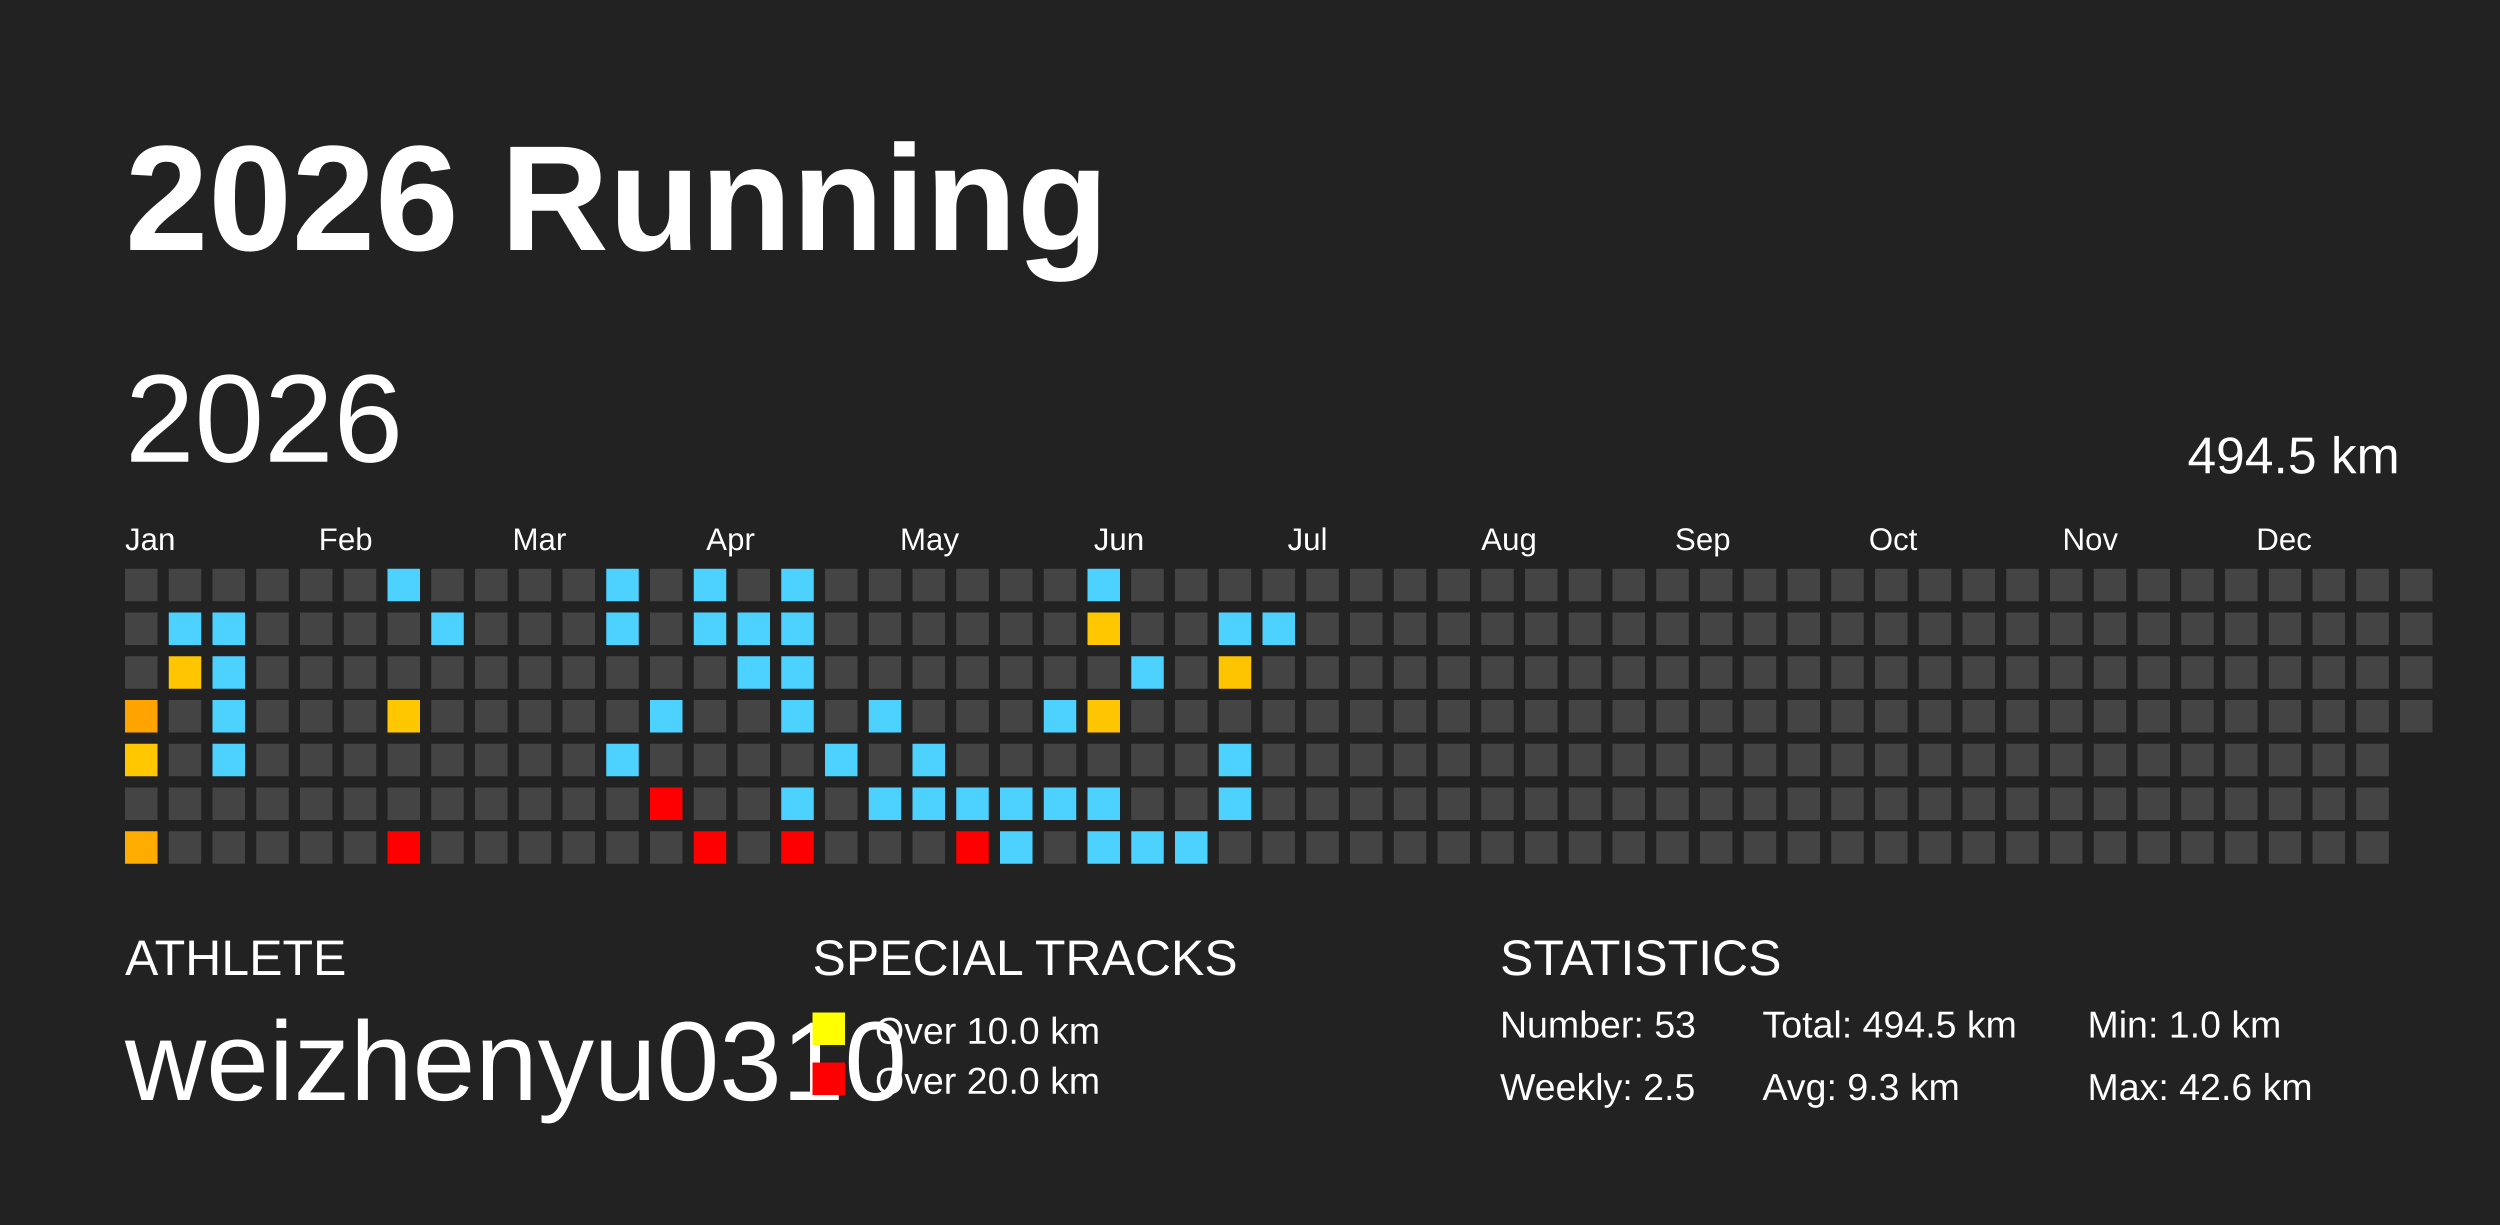
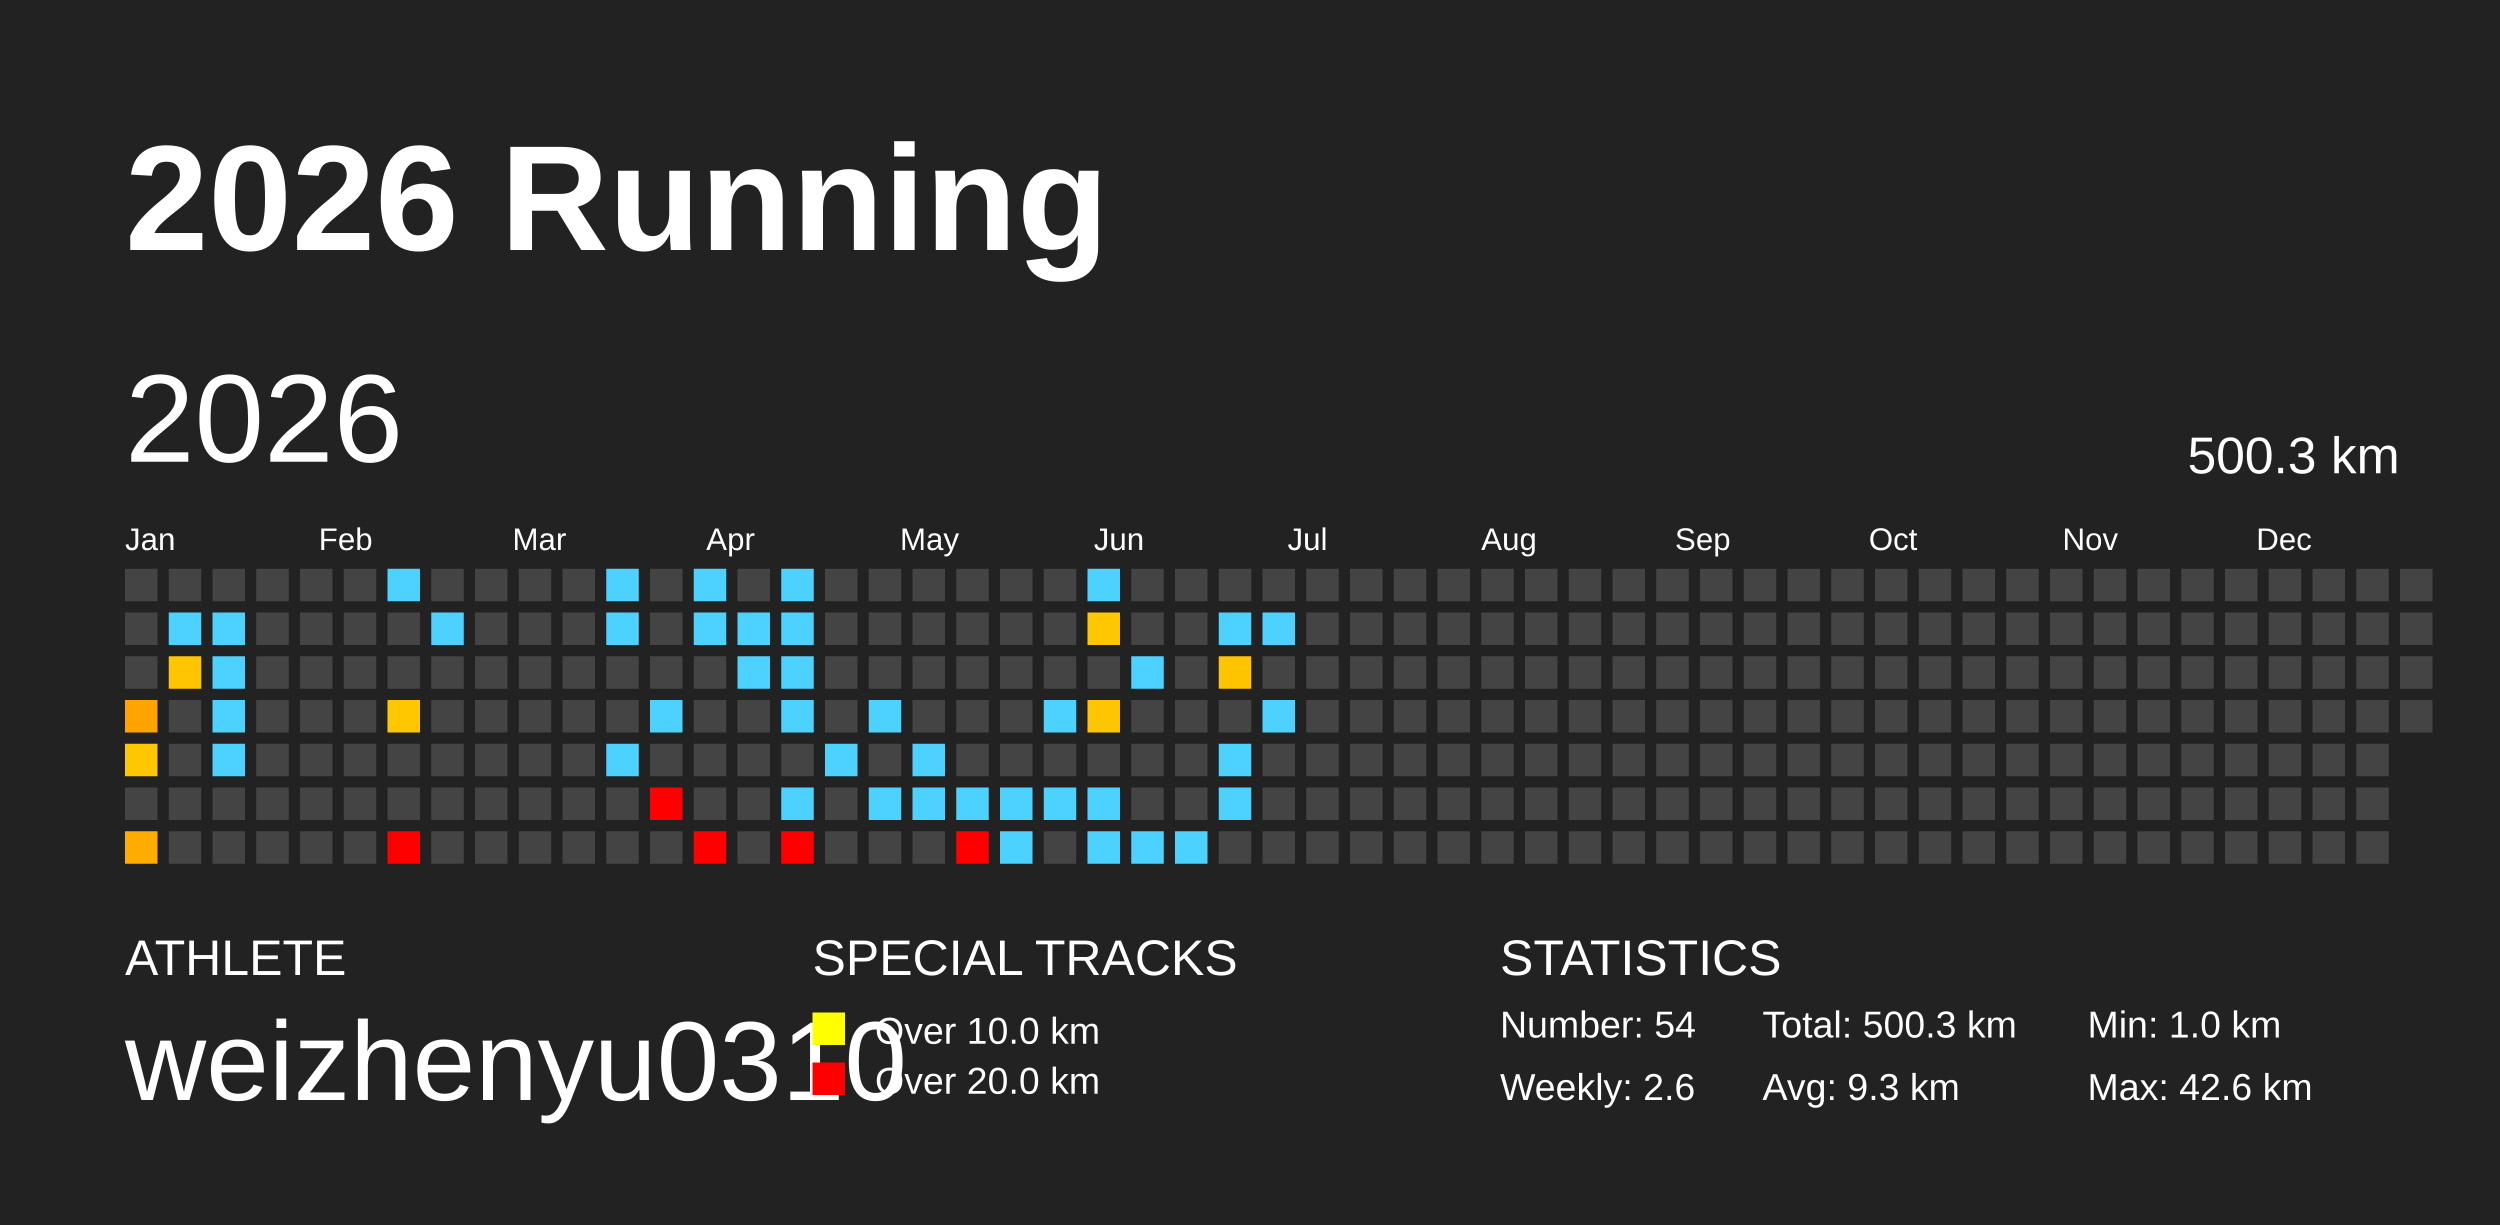
<svg xmlns="http://www.w3.org/2000/svg" baseProfile="full" height="98mm" version="1.1" viewBox="0,0,200,98" width="200mm">
  <defs />
  <rect fill="#222222" height="98" width="200" x="0" y="0" />
  <text fill="#FFFFFF" style="font-size:12px; font-family:Arial; font-weight:bold;" x="10" y="20">2026 Running</text>
  <text fill="#FFFFFF" style="font-size:4px; font-family:Arial" x="10" y="78">ATHLETE</text>
  <text fill="#FFFFFF" style="font-size:9px; font-family:Arial" x="10" y="88">weizhenyu0310</text>
  <text fill="#FFFFFF" style="font-size:4px; font-family:Arial" x="65" y="78">SPECIAL TRACKS</text>
  <rect fill="yellow" height="2.6" width="2.6" x="65" y="81" />
  <text fill="#FFFFFF" style="font-size:3px; font-family:Arial" x="70" y="83.5">Over 10.0 km</text>
  <rect fill="red" height="2.6" width="2.6" x="65" y="85" />
  <text fill="#FFFFFF" style="font-size:3px; font-family:Arial" x="70" y="87.5">Over 20.0 km</text>
  <text fill="#FFFFFF" style="font-size:4px; font-family:Arial" x="120" y="78">STATISTICS</text>
-   <text fill="#FFFFFF" style="font-size:3px; font-family:Arial" x="120" y="83">Number: 53</text>
-   <text fill="#FFFFFF" style="font-size:3px; font-family:Arial" x="120" y="88">Weekly: 2.5</text>
-   <text fill="#FFFFFF" style="font-size:3px; font-family:Arial" x="141" y="83">Total: 494.5 km</text>
+   <text fill="#FFFFFF" style="font-size:3px; font-family:Arial" x="120" y="83">Number: 54</text>
+   <text fill="#FFFFFF" style="font-size:3px; font-family:Arial" x="120" y="88">Weekly: 2.6</text>
+   <text fill="#FFFFFF" style="font-size:3px; font-family:Arial" x="141" y="83">Total: 500.3 km</text>
  <text fill="#FFFFFF" style="font-size:3px; font-family:Arial" x="141" y="88">Avg: 9.3 km</text>
  <text fill="#FFFFFF" style="font-size:3px; font-family:Arial" x="167" y="83">Min: 1.0 km</text>
  <text fill="#FFFFFF" style="font-size:3px; font-family:Arial" x="167" y="88">Max: 42.6 km</text>
  <text dominant-baseline="hanging" fill="#FFFFFF" style="font-size:10.0px; font-family:Arial;" x="10" y="30">2026</text>
-   <text dominant-baseline="hanging" fill="#FFFFFF" style="font-size:4.125px; font-family:Arial;" x="175" y="35">494.5 km</text>
+   <text dominant-baseline="hanging" fill="#FFFFFF" style="font-size:4.125px; font-family:Arial;" x="175" y="35">500.3 km</text>
  <text fill="#FFFFFF" style="font-size:2.5px; font-family:Arial" x="10.0" y="44">Jan</text>
  <text fill="#FFFFFF" style="font-size:2.5px; font-family:Arial" x="25.5" y="44">Feb</text>
  <text fill="#FFFFFF" style="font-size:2.5px; font-family:Arial" x="41.0" y="44">Mar</text>
  <text fill="#FFFFFF" style="font-size:2.5px; font-family:Arial" x="56.5" y="44">Apr</text>
  <text fill="#FFFFFF" style="font-size:2.5px; font-family:Arial" x="72.0" y="44">May</text>
  <text fill="#FFFFFF" style="font-size:2.5px; font-family:Arial" x="87.5" y="44">Jun</text>
  <text fill="#FFFFFF" style="font-size:2.5px; font-family:Arial" x="103.0" y="44">Jul</text>
  <text fill="#FFFFFF" style="font-size:2.5px; font-family:Arial" x="118.5" y="44">Aug</text>
  <text fill="#FFFFFF" style="font-size:2.5px; font-family:Arial" x="134.0" y="44">Sep</text>
  <text fill="#FFFFFF" style="font-size:2.5px; font-family:Arial" x="149.5" y="44">Oct</text>
  <text fill="#FFFFFF" style="font-size:2.5px; font-family:Arial" x="165.0" y="44">Nov</text>
  <text fill="#FFFFFF" style="font-size:2.5px; font-family:Arial" x="180.5" y="44">Dec</text>
  <rect fill="#444444" height="2.6" width="2.6" x="10.0" y="45.5" />
  <rect fill="#444444" height="2.6" width="2.6" x="10.0" y="49.0" />
  <rect fill="#444444" height="2.6" width="2.6" x="10.0" y="52.5" />
  <rect fill="#ffa300" height="2.6" width="2.6" x="10.0" y="56.0" />
  <rect fill="#ffc700" height="2.6" width="2.6" x="10.0" y="59.5" />
  <rect fill="#444444" height="2.6" width="2.6" x="10.0" y="63.0" />
  <rect fill="#ffac00" height="2.6" width="2.6" x="10.0" y="66.5" />
  <rect fill="#444444" height="2.6" width="2.6" x="13.5" y="45.5" />
  <rect fill="#4dd2ff" height="2.6" width="2.6" x="13.5" y="49.0" />
  <rect fill="#ffc600" height="2.6" width="2.6" x="13.5" y="52.5" />
  <rect fill="#444444" height="2.6" width="2.6" x="13.5" y="56.0" />
  <rect fill="#444444" height="2.6" width="2.6" x="13.5" y="59.5" />
  <rect fill="#444444" height="2.6" width="2.6" x="13.5" y="63.0" />
  <rect fill="#444444" height="2.6" width="2.6" x="13.5" y="66.5" />
  <rect fill="#444444" height="2.6" width="2.6" x="17.0" y="45.5" />
  <rect fill="#4dd2ff" height="2.6" width="2.6" x="17.0" y="49.0" />
  <rect fill="#4dd2ff" height="2.6" width="2.6" x="17.0" y="52.5" />
  <rect fill="#4dd2ff" height="2.6" width="2.6" x="17.0" y="56.0" />
  <rect fill="#4dd2ff" height="2.6" width="2.6" x="17.0" y="59.5" />
  <rect fill="#444444" height="2.6" width="2.6" x="17.0" y="63.0" />
  <rect fill="#444444" height="2.6" width="2.6" x="17.0" y="66.5" />
  <rect fill="#444444" height="2.6" width="2.6" x="20.5" y="45.5" />
  <rect fill="#444444" height="2.6" width="2.6" x="20.5" y="49.0" />
  <rect fill="#444444" height="2.6" width="2.6" x="20.5" y="52.5" />
  <rect fill="#444444" height="2.6" width="2.6" x="20.5" y="56.0" />
  <rect fill="#444444" height="2.6" width="2.6" x="20.5" y="59.5" />
  <rect fill="#444444" height="2.6" width="2.6" x="20.5" y="63.0" />
  <rect fill="#444444" height="2.6" width="2.6" x="20.5" y="66.5" />
  <rect fill="#444444" height="2.6" width="2.6" x="24.0" y="45.5" />
  <rect fill="#444444" height="2.6" width="2.6" x="24.0" y="49.0" />
  <rect fill="#444444" height="2.6" width="2.6" x="24.0" y="52.5" />
  <rect fill="#444444" height="2.6" width="2.6" x="24.0" y="56.0" />
  <rect fill="#444444" height="2.6" width="2.6" x="24.0" y="59.5" />
  <rect fill="#444444" height="2.6" width="2.6" x="24.0" y="63.0" />
  <rect fill="#444444" height="2.6" width="2.6" x="24.0" y="66.5" />
  <rect fill="#444444" height="2.6" width="2.6" x="27.5" y="45.5" />
  <rect fill="#444444" height="2.6" width="2.6" x="27.5" y="49.0" />
  <rect fill="#444444" height="2.6" width="2.6" x="27.5" y="52.5" />
  <rect fill="#444444" height="2.6" width="2.6" x="27.5" y="56.0" />
  <rect fill="#444444" height="2.6" width="2.6" x="27.5" y="59.5" />
  <rect fill="#444444" height="2.6" width="2.6" x="27.5" y="63.0" />
  <rect fill="#444444" height="2.6" width="2.6" x="27.5" y="66.5" />
  <rect fill="#4dd2ff" height="2.6" width="2.6" x="31.0" y="45.5" />
  <rect fill="#444444" height="2.6" width="2.6" x="31.0" y="49.0" />
  <rect fill="#444444" height="2.6" width="2.6" x="31.0" y="52.5" />
  <rect fill="#ffc700" height="2.6" width="2.6" x="31.0" y="56.0" />
  <rect fill="#444444" height="2.6" width="2.6" x="31.0" y="59.5" />
  <rect fill="#444444" height="2.6" width="2.6" x="31.0" y="63.0" />
  <rect fill="red" height="2.6" width="2.6" x="31.0" y="66.5" />
  <rect fill="#444444" height="2.6" width="2.6" x="34.5" y="45.5" />
  <rect fill="#4dd2ff" height="2.6" width="2.6" x="34.5" y="49.0" />
  <rect fill="#444444" height="2.6" width="2.6" x="34.5" y="52.5" />
  <rect fill="#444444" height="2.6" width="2.6" x="34.5" y="56.0" />
  <rect fill="#444444" height="2.6" width="2.6" x="34.5" y="59.5" />
  <rect fill="#444444" height="2.6" width="2.6" x="34.5" y="63.0" />
  <rect fill="#444444" height="2.6" width="2.6" x="34.5" y="66.5" />
  <rect fill="#444444" height="2.6" width="2.6" x="38.0" y="45.5" />
  <rect fill="#444444" height="2.6" width="2.6" x="38.0" y="49.0" />
  <rect fill="#444444" height="2.6" width="2.6" x="38.0" y="52.5" />
  <rect fill="#444444" height="2.6" width="2.6" x="38.0" y="56.0" />
  <rect fill="#444444" height="2.6" width="2.6" x="38.0" y="59.5" />
  <rect fill="#444444" height="2.6" width="2.6" x="38.0" y="63.0" />
  <rect fill="#444444" height="2.6" width="2.6" x="38.0" y="66.5" />
  <rect fill="#444444" height="2.6" width="2.6" x="41.5" y="45.5" />
  <rect fill="#444444" height="2.6" width="2.6" x="41.5" y="49.0" />
  <rect fill="#444444" height="2.6" width="2.6" x="41.5" y="52.5" />
  <rect fill="#444444" height="2.6" width="2.6" x="41.5" y="56.0" />
  <rect fill="#444444" height="2.6" width="2.6" x="41.5" y="59.5" />
  <rect fill="#444444" height="2.6" width="2.6" x="41.5" y="63.0" />
  <rect fill="#444444" height="2.6" width="2.6" x="41.5" y="66.5" />
  <rect fill="#444444" height="2.6" width="2.6" x="45.0" y="45.5" />
  <rect fill="#444444" height="2.6" width="2.6" x="45.0" y="49.0" />
  <rect fill="#444444" height="2.6" width="2.6" x="45.0" y="52.5" />
  <rect fill="#444444" height="2.6" width="2.6" x="45.0" y="56.0" />
  <rect fill="#444444" height="2.6" width="2.6" x="45.0" y="59.5" />
  <rect fill="#444444" height="2.6" width="2.6" x="45.0" y="63.0" />
  <rect fill="#444444" height="2.6" width="2.6" x="45.0" y="66.5" />
  <rect fill="#4dd2ff" height="2.6" width="2.6" x="48.5" y="45.5" />
  <rect fill="#4dd2ff" height="2.6" width="2.6" x="48.5" y="49.0" />
  <rect fill="#444444" height="2.6" width="2.6" x="48.5" y="52.5" />
  <rect fill="#444444" height="2.6" width="2.6" x="48.5" y="56.0" />
  <rect fill="#4dd2ff" height="2.6" width="2.6" x="48.5" y="59.5" />
  <rect fill="#444444" height="2.6" width="2.6" x="48.5" y="63.0" />
  <rect fill="#444444" height="2.6" width="2.6" x="48.5" y="66.5" />
  <rect fill="#444444" height="2.6" width="2.6" x="52.0" y="45.5" />
  <rect fill="#444444" height="2.6" width="2.6" x="52.0" y="49.0" />
  <rect fill="#444444" height="2.6" width="2.6" x="52.0" y="52.5" />
  <rect fill="#4dd2ff" height="2.6" width="2.6" x="52.0" y="56.0" />
  <rect fill="#444444" height="2.6" width="2.6" x="52.0" y="59.5" />
  <rect fill="red" height="2.6" width="2.6" x="52.0" y="63.0" />
  <rect fill="#444444" height="2.6" width="2.6" x="52.0" y="66.5" />
  <rect fill="#4dd2ff" height="2.6" width="2.6" x="55.5" y="45.5" />
  <rect fill="#4dd2ff" height="2.6" width="2.6" x="55.5" y="49.0" />
  <rect fill="#444444" height="2.6" width="2.6" x="55.5" y="52.5" />
  <rect fill="#444444" height="2.6" width="2.6" x="55.5" y="56.0" />
  <rect fill="#444444" height="2.6" width="2.6" x="55.5" y="59.5" />
  <rect fill="#444444" height="2.6" width="2.6" x="55.5" y="63.0" />
  <rect fill="red" height="2.6" width="2.6" x="55.5" y="66.5" />
  <rect fill="#444444" height="2.6" width="2.6" x="59.0" y="45.5" />
  <rect fill="#4dd2ff" height="2.6" width="2.6" x="59.0" y="49.0" />
  <rect fill="#4dd2ff" height="2.6" width="2.6" x="59.0" y="52.5" />
  <rect fill="#444444" height="2.6" width="2.6" x="59.0" y="56.0" />
  <rect fill="#444444" height="2.6" width="2.6" x="59.0" y="59.5" />
  <rect fill="#444444" height="2.6" width="2.6" x="59.0" y="63.0" />
  <rect fill="#444444" height="2.6" width="2.6" x="59.0" y="66.5" />
  <rect fill="#4dd2ff" height="2.6" width="2.6" x="62.5" y="45.5" />
  <rect fill="#4dd2ff" height="2.6" width="2.6" x="62.5" y="49.0" />
  <rect fill="#4dd2ff" height="2.6" width="2.6" x="62.5" y="52.5" />
  <rect fill="#4dd2ff" height="2.6" width="2.6" x="62.5" y="56.0" />
  <rect fill="#444444" height="2.6" width="2.6" x="62.5" y="59.5" />
  <rect fill="#4dd2ff" height="2.6" width="2.6" x="62.5" y="63.0" />
  <rect fill="red" height="2.6" width="2.6" x="62.5" y="66.5" />
  <rect fill="#444444" height="2.6" width="2.6" x="66.0" y="45.5" />
  <rect fill="#444444" height="2.6" width="2.6" x="66.0" y="49.0" />
  <rect fill="#444444" height="2.6" width="2.6" x="66.0" y="52.5" />
  <rect fill="#444444" height="2.6" width="2.6" x="66.0" y="56.0" />
  <rect fill="#4dd2ff" height="2.6" width="2.6" x="66.0" y="59.5" />
  <rect fill="#444444" height="2.6" width="2.6" x="66.0" y="63.0" />
  <rect fill="#444444" height="2.6" width="2.6" x="66.0" y="66.5" />
  <rect fill="#444444" height="2.6" width="2.6" x="69.5" y="45.5" />
  <rect fill="#444444" height="2.6" width="2.6" x="69.5" y="49.0" />
  <rect fill="#444444" height="2.6" width="2.6" x="69.5" y="52.5" />
  <rect fill="#4dd2ff" height="2.6" width="2.6" x="69.5" y="56.0" />
  <rect fill="#444444" height="2.6" width="2.6" x="69.5" y="59.5" />
  <rect fill="#4dd2ff" height="2.6" width="2.6" x="69.5" y="63.0" />
  <rect fill="#444444" height="2.6" width="2.6" x="69.5" y="66.5" />
  <rect fill="#444444" height="2.6" width="2.6" x="73.0" y="45.5" />
  <rect fill="#444444" height="2.6" width="2.6" x="73.0" y="49.0" />
  <rect fill="#444444" height="2.6" width="2.6" x="73.0" y="52.5" />
  <rect fill="#444444" height="2.6" width="2.6" x="73.0" y="56.0" />
  <rect fill="#4dd2ff" height="2.6" width="2.6" x="73.0" y="59.5" />
  <rect fill="#4dd2ff" height="2.6" width="2.6" x="73.0" y="63.0" />
  <rect fill="#444444" height="2.6" width="2.6" x="73.0" y="66.5" />
  <rect fill="#444444" height="2.6" width="2.6" x="76.5" y="45.5" />
  <rect fill="#444444" height="2.6" width="2.6" x="76.5" y="49.0" />
  <rect fill="#444444" height="2.6" width="2.6" x="76.5" y="52.5" />
  <rect fill="#444444" height="2.6" width="2.6" x="76.5" y="56.0" />
  <rect fill="#444444" height="2.6" width="2.6" x="76.5" y="59.5" />
  <rect fill="#4dd2ff" height="2.6" width="2.6" x="76.5" y="63.0" />
  <rect fill="red" height="2.6" width="2.6" x="76.5" y="66.5" />
  <rect fill="#444444" height="2.6" width="2.6" x="80.0" y="45.5" />
  <rect fill="#444444" height="2.6" width="2.6" x="80.0" y="49.0" />
  <rect fill="#444444" height="2.6" width="2.6" x="80.0" y="52.5" />
  <rect fill="#444444" height="2.6" width="2.6" x="80.0" y="56.0" />
  <rect fill="#444444" height="2.6" width="2.6" x="80.0" y="59.5" />
  <rect fill="#4dd2ff" height="2.6" width="2.6" x="80.0" y="63.0" />
  <rect fill="#4dd2ff" height="2.6" width="2.6" x="80.0" y="66.5" />
  <rect fill="#444444" height="2.6" width="2.6" x="83.5" y="45.5" />
  <rect fill="#444444" height="2.6" width="2.6" x="83.5" y="49.0" />
  <rect fill="#444444" height="2.6" width="2.6" x="83.5" y="52.5" />
  <rect fill="#4dd2ff" height="2.6" width="2.6" x="83.5" y="56.0" />
  <rect fill="#444444" height="2.6" width="2.6" x="83.5" y="59.5" />
  <rect fill="#4dd2ff" height="2.6" width="2.6" x="83.5" y="63.0" />
  <rect fill="#444444" height="2.6" width="2.6" x="83.5" y="66.5" />
  <rect fill="#4dd2ff" height="2.6" width="2.6" x="87.0" y="45.5" />
  <rect fill="#ffc700" height="2.6" width="2.6" x="87.0" y="49.0" />
  <rect fill="#444444" height="2.6" width="2.6" x="87.0" y="52.5" />
  <rect fill="#ffc500" height="2.6" width="2.6" x="87.0" y="56.0" />
  <rect fill="#444444" height="2.6" width="2.6" x="87.0" y="59.5" />
  <rect fill="#4dd2ff" height="2.6" width="2.6" x="87.0" y="63.0" />
  <rect fill="#4dd2ff" height="2.6" width="2.6" x="87.0" y="66.5" />
  <rect fill="#444444" height="2.6" width="2.6" x="90.5" y="45.5" />
  <rect fill="#444444" height="2.6" width="2.6" x="90.5" y="49.0" />
  <rect fill="#4dd2ff" height="2.6" width="2.6" x="90.5" y="52.5" />
  <rect fill="#444444" height="2.6" width="2.6" x="90.5" y="56.0" />
  <rect fill="#444444" height="2.6" width="2.6" x="90.5" y="59.5" />
  <rect fill="#444444" height="2.6" width="2.6" x="90.5" y="63.0" />
  <rect fill="#4dd2ff" height="2.6" width="2.6" x="90.5" y="66.5" />
  <rect fill="#444444" height="2.6" width="2.6" x="94.0" y="45.5" />
  <rect fill="#444444" height="2.6" width="2.6" x="94.0" y="49.0" />
  <rect fill="#444444" height="2.6" width="2.6" x="94.0" y="52.5" />
  <rect fill="#444444" height="2.6" width="2.6" x="94.0" y="56.0" />
  <rect fill="#444444" height="2.6" width="2.6" x="94.0" y="59.5" />
  <rect fill="#444444" height="2.6" width="2.6" x="94.0" y="63.0" />
  <rect fill="#4dd2ff" height="2.6" width="2.6" x="94.0" y="66.5" />
  <rect fill="#444444" height="2.6" width="2.6" x="97.5" y="45.5" />
  <rect fill="#4dd2ff" height="2.6" width="2.6" x="97.5" y="49.0" />
  <rect fill="#ffc400" height="2.6" width="2.6" x="97.5" y="52.5" />
  <rect fill="#444444" height="2.6" width="2.6" x="97.5" y="56.0" />
  <rect fill="#4dd2ff" height="2.6" width="2.6" x="97.5" y="59.5" />
  <rect fill="#4dd2ff" height="2.6" width="2.6" x="97.5" y="63.0" />
  <rect fill="#444444" height="2.6" width="2.6" x="97.5" y="66.5" />
  <rect fill="#444444" height="2.6" width="2.6" x="101.0" y="45.5" />
  <rect fill="#4dd2ff" height="2.6" width="2.6" x="101.0" y="49.0" />
  <rect fill="#444444" height="2.6" width="2.6" x="101.0" y="52.5" />
-   <rect fill="#444444" height="2.6" width="2.6" x="101.0" y="56.0" />
+   <rect fill="#4dd2ff" height="2.6" width="2.6" x="101.0" y="56.0" />
  <rect fill="#444444" height="2.6" width="2.6" x="101.0" y="59.5" />
  <rect fill="#444444" height="2.6" width="2.6" x="101.0" y="63.0" />
  <rect fill="#444444" height="2.6" width="2.6" x="101.0" y="66.5" />
  <rect fill="#444444" height="2.6" width="2.6" x="104.5" y="45.5" />
  <rect fill="#444444" height="2.6" width="2.6" x="104.5" y="49.0" />
  <rect fill="#444444" height="2.6" width="2.6" x="104.5" y="52.5" />
  <rect fill="#444444" height="2.6" width="2.6" x="104.5" y="56.0" />
  <rect fill="#444444" height="2.6" width="2.6" x="104.5" y="59.5" />
  <rect fill="#444444" height="2.6" width="2.6" x="104.5" y="63.0" />
  <rect fill="#444444" height="2.6" width="2.6" x="104.5" y="66.5" />
  <rect fill="#444444" height="2.6" width="2.6" x="108.0" y="45.5" />
  <rect fill="#444444" height="2.6" width="2.6" x="108.0" y="49.0" />
  <rect fill="#444444" height="2.6" width="2.6" x="108.0" y="52.5" />
  <rect fill="#444444" height="2.6" width="2.6" x="108.0" y="56.0" />
  <rect fill="#444444" height="2.6" width="2.6" x="108.0" y="59.5" />
  <rect fill="#444444" height="2.6" width="2.6" x="108.0" y="63.0" />
  <rect fill="#444444" height="2.6" width="2.6" x="108.0" y="66.5" />
  <rect fill="#444444" height="2.6" width="2.6" x="111.5" y="45.5" />
  <rect fill="#444444" height="2.6" width="2.6" x="111.5" y="49.0" />
  <rect fill="#444444" height="2.6" width="2.6" x="111.5" y="52.5" />
  <rect fill="#444444" height="2.6" width="2.6" x="111.5" y="56.0" />
  <rect fill="#444444" height="2.6" width="2.6" x="111.5" y="59.5" />
  <rect fill="#444444" height="2.6" width="2.6" x="111.5" y="63.0" />
  <rect fill="#444444" height="2.6" width="2.6" x="111.5" y="66.5" />
  <rect fill="#444444" height="2.6" width="2.6" x="115.0" y="45.5" />
  <rect fill="#444444" height="2.6" width="2.6" x="115.0" y="49.0" />
  <rect fill="#444444" height="2.6" width="2.6" x="115.0" y="52.5" />
  <rect fill="#444444" height="2.6" width="2.6" x="115.0" y="56.0" />
  <rect fill="#444444" height="2.6" width="2.6" x="115.0" y="59.5" />
  <rect fill="#444444" height="2.6" width="2.6" x="115.0" y="63.0" />
  <rect fill="#444444" height="2.6" width="2.6" x="115.0" y="66.5" />
  <rect fill="#444444" height="2.6" width="2.6" x="118.5" y="45.5" />
  <rect fill="#444444" height="2.6" width="2.6" x="118.5" y="49.0" />
  <rect fill="#444444" height="2.6" width="2.6" x="118.5" y="52.5" />
  <rect fill="#444444" height="2.6" width="2.6" x="118.5" y="56.0" />
  <rect fill="#444444" height="2.6" width="2.6" x="118.5" y="59.5" />
  <rect fill="#444444" height="2.6" width="2.6" x="118.5" y="63.0" />
  <rect fill="#444444" height="2.6" width="2.6" x="118.5" y="66.5" />
  <rect fill="#444444" height="2.6" width="2.6" x="122.0" y="45.5" />
  <rect fill="#444444" height="2.6" width="2.6" x="122.0" y="49.0" />
  <rect fill="#444444" height="2.6" width="2.6" x="122.0" y="52.5" />
  <rect fill="#444444" height="2.6" width="2.6" x="122.0" y="56.0" />
  <rect fill="#444444" height="2.6" width="2.6" x="122.0" y="59.5" />
  <rect fill="#444444" height="2.6" width="2.6" x="122.0" y="63.0" />
  <rect fill="#444444" height="2.6" width="2.6" x="122.0" y="66.5" />
  <rect fill="#444444" height="2.6" width="2.6" x="125.5" y="45.5" />
  <rect fill="#444444" height="2.6" width="2.6" x="125.5" y="49.0" />
  <rect fill="#444444" height="2.6" width="2.6" x="125.5" y="52.5" />
  <rect fill="#444444" height="2.6" width="2.6" x="125.5" y="56.0" />
  <rect fill="#444444" height="2.6" width="2.6" x="125.5" y="59.5" />
  <rect fill="#444444" height="2.6" width="2.6" x="125.5" y="63.0" />
  <rect fill="#444444" height="2.6" width="2.6" x="125.5" y="66.5" />
  <rect fill="#444444" height="2.6" width="2.6" x="129.0" y="45.5" />
  <rect fill="#444444" height="2.6" width="2.6" x="129.0" y="49.0" />
  <rect fill="#444444" height="2.6" width="2.6" x="129.0" y="52.5" />
  <rect fill="#444444" height="2.6" width="2.6" x="129.0" y="56.0" />
  <rect fill="#444444" height="2.6" width="2.6" x="129.0" y="59.5" />
  <rect fill="#444444" height="2.6" width="2.6" x="129.0" y="63.0" />
  <rect fill="#444444" height="2.6" width="2.6" x="129.0" y="66.5" />
  <rect fill="#444444" height="2.6" width="2.6" x="132.5" y="45.5" />
  <rect fill="#444444" height="2.6" width="2.6" x="132.5" y="49.0" />
  <rect fill="#444444" height="2.6" width="2.6" x="132.5" y="52.5" />
  <rect fill="#444444" height="2.6" width="2.6" x="132.5" y="56.0" />
  <rect fill="#444444" height="2.6" width="2.6" x="132.5" y="59.5" />
  <rect fill="#444444" height="2.6" width="2.6" x="132.5" y="63.0" />
  <rect fill="#444444" height="2.6" width="2.6" x="132.5" y="66.5" />
  <rect fill="#444444" height="2.6" width="2.6" x="136.0" y="45.5" />
  <rect fill="#444444" height="2.6" width="2.6" x="136.0" y="49.0" />
  <rect fill="#444444" height="2.6" width="2.6" x="136.0" y="52.5" />
  <rect fill="#444444" height="2.6" width="2.6" x="136.0" y="56.0" />
  <rect fill="#444444" height="2.6" width="2.6" x="136.0" y="59.5" />
  <rect fill="#444444" height="2.6" width="2.6" x="136.0" y="63.0" />
  <rect fill="#444444" height="2.6" width="2.6" x="136.0" y="66.5" />
  <rect fill="#444444" height="2.6" width="2.6" x="139.5" y="45.5" />
  <rect fill="#444444" height="2.6" width="2.6" x="139.5" y="49.0" />
  <rect fill="#444444" height="2.6" width="2.6" x="139.5" y="52.5" />
  <rect fill="#444444" height="2.6" width="2.6" x="139.5" y="56.0" />
  <rect fill="#444444" height="2.6" width="2.6" x="139.5" y="59.5" />
  <rect fill="#444444" height="2.6" width="2.6" x="139.5" y="63.0" />
  <rect fill="#444444" height="2.6" width="2.6" x="139.5" y="66.5" />
  <rect fill="#444444" height="2.6" width="2.6" x="143.0" y="45.5" />
  <rect fill="#444444" height="2.6" width="2.6" x="143.0" y="49.0" />
  <rect fill="#444444" height="2.6" width="2.6" x="143.0" y="52.5" />
  <rect fill="#444444" height="2.6" width="2.6" x="143.0" y="56.0" />
  <rect fill="#444444" height="2.6" width="2.6" x="143.0" y="59.5" />
  <rect fill="#444444" height="2.6" width="2.6" x="143.0" y="63.0" />
  <rect fill="#444444" height="2.6" width="2.6" x="143.0" y="66.5" />
  <rect fill="#444444" height="2.6" width="2.6" x="146.5" y="45.5" />
  <rect fill="#444444" height="2.6" width="2.6" x="146.5" y="49.0" />
  <rect fill="#444444" height="2.6" width="2.6" x="146.5" y="52.5" />
  <rect fill="#444444" height="2.6" width="2.6" x="146.5" y="56.0" />
  <rect fill="#444444" height="2.6" width="2.6" x="146.5" y="59.5" />
  <rect fill="#444444" height="2.6" width="2.6" x="146.5" y="63.0" />
  <rect fill="#444444" height="2.6" width="2.6" x="146.5" y="66.5" />
  <rect fill="#444444" height="2.6" width="2.6" x="150.0" y="45.5" />
  <rect fill="#444444" height="2.6" width="2.6" x="150.0" y="49.0" />
  <rect fill="#444444" height="2.6" width="2.6" x="150.0" y="52.5" />
  <rect fill="#444444" height="2.6" width="2.6" x="150.0" y="56.0" />
  <rect fill="#444444" height="2.6" width="2.6" x="150.0" y="59.5" />
  <rect fill="#444444" height="2.6" width="2.6" x="150.0" y="63.0" />
  <rect fill="#444444" height="2.6" width="2.6" x="150.0" y="66.5" />
  <rect fill="#444444" height="2.6" width="2.6" x="153.5" y="45.5" />
  <rect fill="#444444" height="2.6" width="2.6" x="153.5" y="49.0" />
  <rect fill="#444444" height="2.6" width="2.6" x="153.5" y="52.5" />
  <rect fill="#444444" height="2.6" width="2.6" x="153.5" y="56.0" />
  <rect fill="#444444" height="2.6" width="2.6" x="153.5" y="59.5" />
  <rect fill="#444444" height="2.6" width="2.6" x="153.5" y="63.0" />
  <rect fill="#444444" height="2.6" width="2.6" x="153.5" y="66.5" />
  <rect fill="#444444" height="2.6" width="2.6" x="157.0" y="45.5" />
  <rect fill="#444444" height="2.6" width="2.6" x="157.0" y="49.0" />
  <rect fill="#444444" height="2.6" width="2.6" x="157.0" y="52.5" />
  <rect fill="#444444" height="2.6" width="2.6" x="157.0" y="56.0" />
  <rect fill="#444444" height="2.6" width="2.6" x="157.0" y="59.5" />
  <rect fill="#444444" height="2.6" width="2.6" x="157.0" y="63.0" />
  <rect fill="#444444" height="2.6" width="2.6" x="157.0" y="66.5" />
  <rect fill="#444444" height="2.6" width="2.6" x="160.5" y="45.5" />
  <rect fill="#444444" height="2.6" width="2.6" x="160.5" y="49.0" />
  <rect fill="#444444" height="2.6" width="2.6" x="160.5" y="52.5" />
  <rect fill="#444444" height="2.6" width="2.6" x="160.5" y="56.0" />
  <rect fill="#444444" height="2.6" width="2.6" x="160.5" y="59.5" />
  <rect fill="#444444" height="2.6" width="2.6" x="160.5" y="63.0" />
  <rect fill="#444444" height="2.6" width="2.6" x="160.5" y="66.5" />
  <rect fill="#444444" height="2.6" width="2.6" x="164.0" y="45.5" />
  <rect fill="#444444" height="2.6" width="2.6" x="164.0" y="49.0" />
  <rect fill="#444444" height="2.6" width="2.6" x="164.0" y="52.5" />
  <rect fill="#444444" height="2.6" width="2.6" x="164.0" y="56.0" />
  <rect fill="#444444" height="2.6" width="2.6" x="164.0" y="59.5" />
  <rect fill="#444444" height="2.6" width="2.6" x="164.0" y="63.0" />
  <rect fill="#444444" height="2.6" width="2.6" x="164.0" y="66.5" />
  <rect fill="#444444" height="2.6" width="2.6" x="167.5" y="45.5" />
  <rect fill="#444444" height="2.6" width="2.6" x="167.5" y="49.0" />
  <rect fill="#444444" height="2.6" width="2.6" x="167.5" y="52.5" />
  <rect fill="#444444" height="2.6" width="2.6" x="167.5" y="56.0" />
  <rect fill="#444444" height="2.6" width="2.6" x="167.5" y="59.5" />
  <rect fill="#444444" height="2.6" width="2.6" x="167.5" y="63.0" />
  <rect fill="#444444" height="2.6" width="2.6" x="167.5" y="66.5" />
  <rect fill="#444444" height="2.6" width="2.6" x="171.0" y="45.5" />
  <rect fill="#444444" height="2.6" width="2.6" x="171.0" y="49.0" />
  <rect fill="#444444" height="2.6" width="2.6" x="171.0" y="52.5" />
  <rect fill="#444444" height="2.6" width="2.6" x="171.0" y="56.0" />
  <rect fill="#444444" height="2.6" width="2.6" x="171.0" y="59.5" />
  <rect fill="#444444" height="2.6" width="2.6" x="171.0" y="63.0" />
  <rect fill="#444444" height="2.6" width="2.6" x="171.0" y="66.5" />
  <rect fill="#444444" height="2.6" width="2.6" x="174.5" y="45.5" />
  <rect fill="#444444" height="2.6" width="2.6" x="174.5" y="49.0" />
  <rect fill="#444444" height="2.6" width="2.6" x="174.5" y="52.5" />
  <rect fill="#444444" height="2.6" width="2.6" x="174.5" y="56.0" />
  <rect fill="#444444" height="2.6" width="2.6" x="174.5" y="59.5" />
  <rect fill="#444444" height="2.6" width="2.6" x="174.5" y="63.0" />
  <rect fill="#444444" height="2.6" width="2.6" x="174.5" y="66.5" />
  <rect fill="#444444" height="2.6" width="2.6" x="178.0" y="45.5" />
  <rect fill="#444444" height="2.6" width="2.6" x="178.0" y="49.0" />
  <rect fill="#444444" height="2.6" width="2.6" x="178.0" y="52.5" />
  <rect fill="#444444" height="2.6" width="2.6" x="178.0" y="56.0" />
  <rect fill="#444444" height="2.6" width="2.6" x="178.0" y="59.5" />
  <rect fill="#444444" height="2.6" width="2.6" x="178.0" y="63.0" />
  <rect fill="#444444" height="2.6" width="2.6" x="178.0" y="66.5" />
  <rect fill="#444444" height="2.6" width="2.6" x="181.5" y="45.5" />
  <rect fill="#444444" height="2.6" width="2.6" x="181.5" y="49.0" />
  <rect fill="#444444" height="2.6" width="2.6" x="181.5" y="52.5" />
  <rect fill="#444444" height="2.6" width="2.6" x="181.5" y="56.0" />
  <rect fill="#444444" height="2.6" width="2.6" x="181.5" y="59.5" />
  <rect fill="#444444" height="2.6" width="2.6" x="181.5" y="63.0" />
  <rect fill="#444444" height="2.6" width="2.6" x="181.5" y="66.5" />
  <rect fill="#444444" height="2.6" width="2.6" x="185.0" y="45.5" />
  <rect fill="#444444" height="2.6" width="2.6" x="185.0" y="49.0" />
  <rect fill="#444444" height="2.6" width="2.6" x="185.0" y="52.5" />
  <rect fill="#444444" height="2.6" width="2.6" x="185.0" y="56.0" />
  <rect fill="#444444" height="2.6" width="2.6" x="185.0" y="59.5" />
  <rect fill="#444444" height="2.6" width="2.6" x="185.0" y="63.0" />
  <rect fill="#444444" height="2.6" width="2.6" x="185.0" y="66.5" />
  <rect fill="#444444" height="2.6" width="2.6" x="188.5" y="45.5" />
  <rect fill="#444444" height="2.6" width="2.6" x="188.5" y="49.0" />
  <rect fill="#444444" height="2.6" width="2.6" x="188.5" y="52.5" />
  <rect fill="#444444" height="2.6" width="2.6" x="188.5" y="56.0" />
  <rect fill="#444444" height="2.6" width="2.6" x="188.5" y="59.5" />
  <rect fill="#444444" height="2.6" width="2.6" x="188.5" y="63.0" />
  <rect fill="#444444" height="2.6" width="2.6" x="188.5" y="66.5" />
  <rect fill="#444444" height="2.6" width="2.6" x="192.0" y="45.5" />
  <rect fill="#444444" height="2.6" width="2.6" x="192.0" y="49.0" />
  <rect fill="#444444" height="2.6" width="2.6" x="192.0" y="52.5" />
  <rect fill="#444444" height="2.6" width="2.6" x="192.0" y="56.0" />
</svg>
